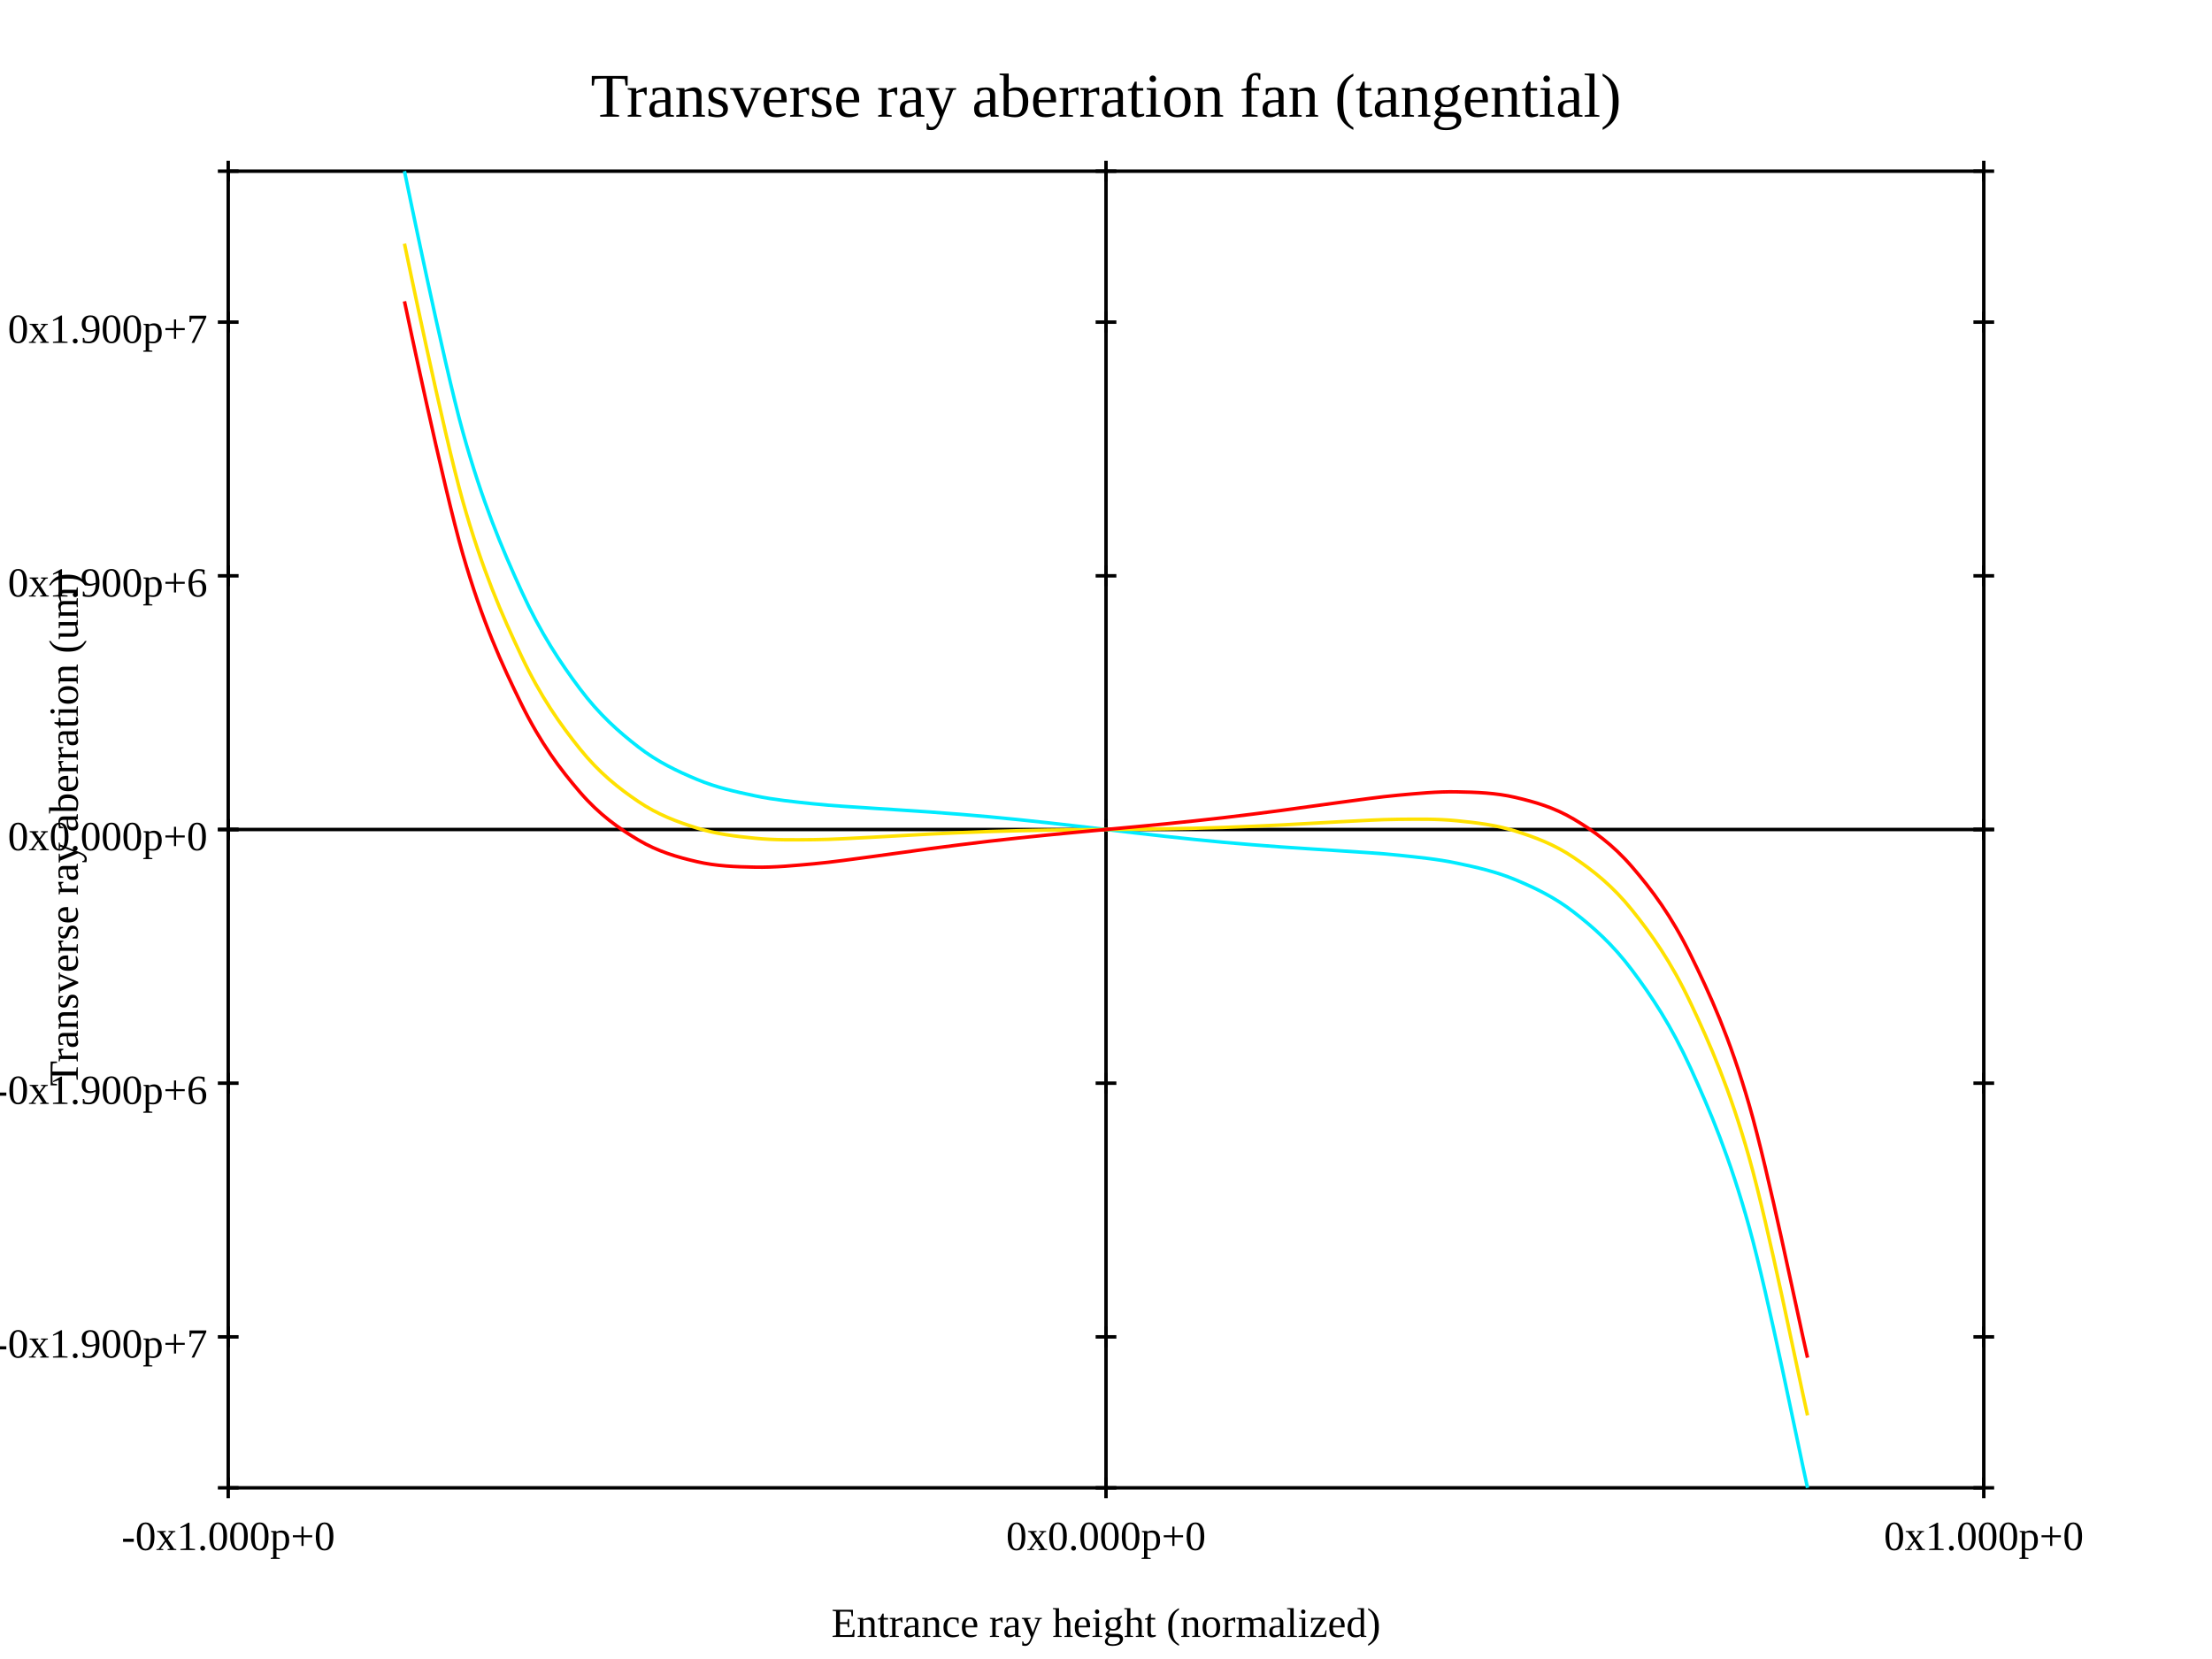
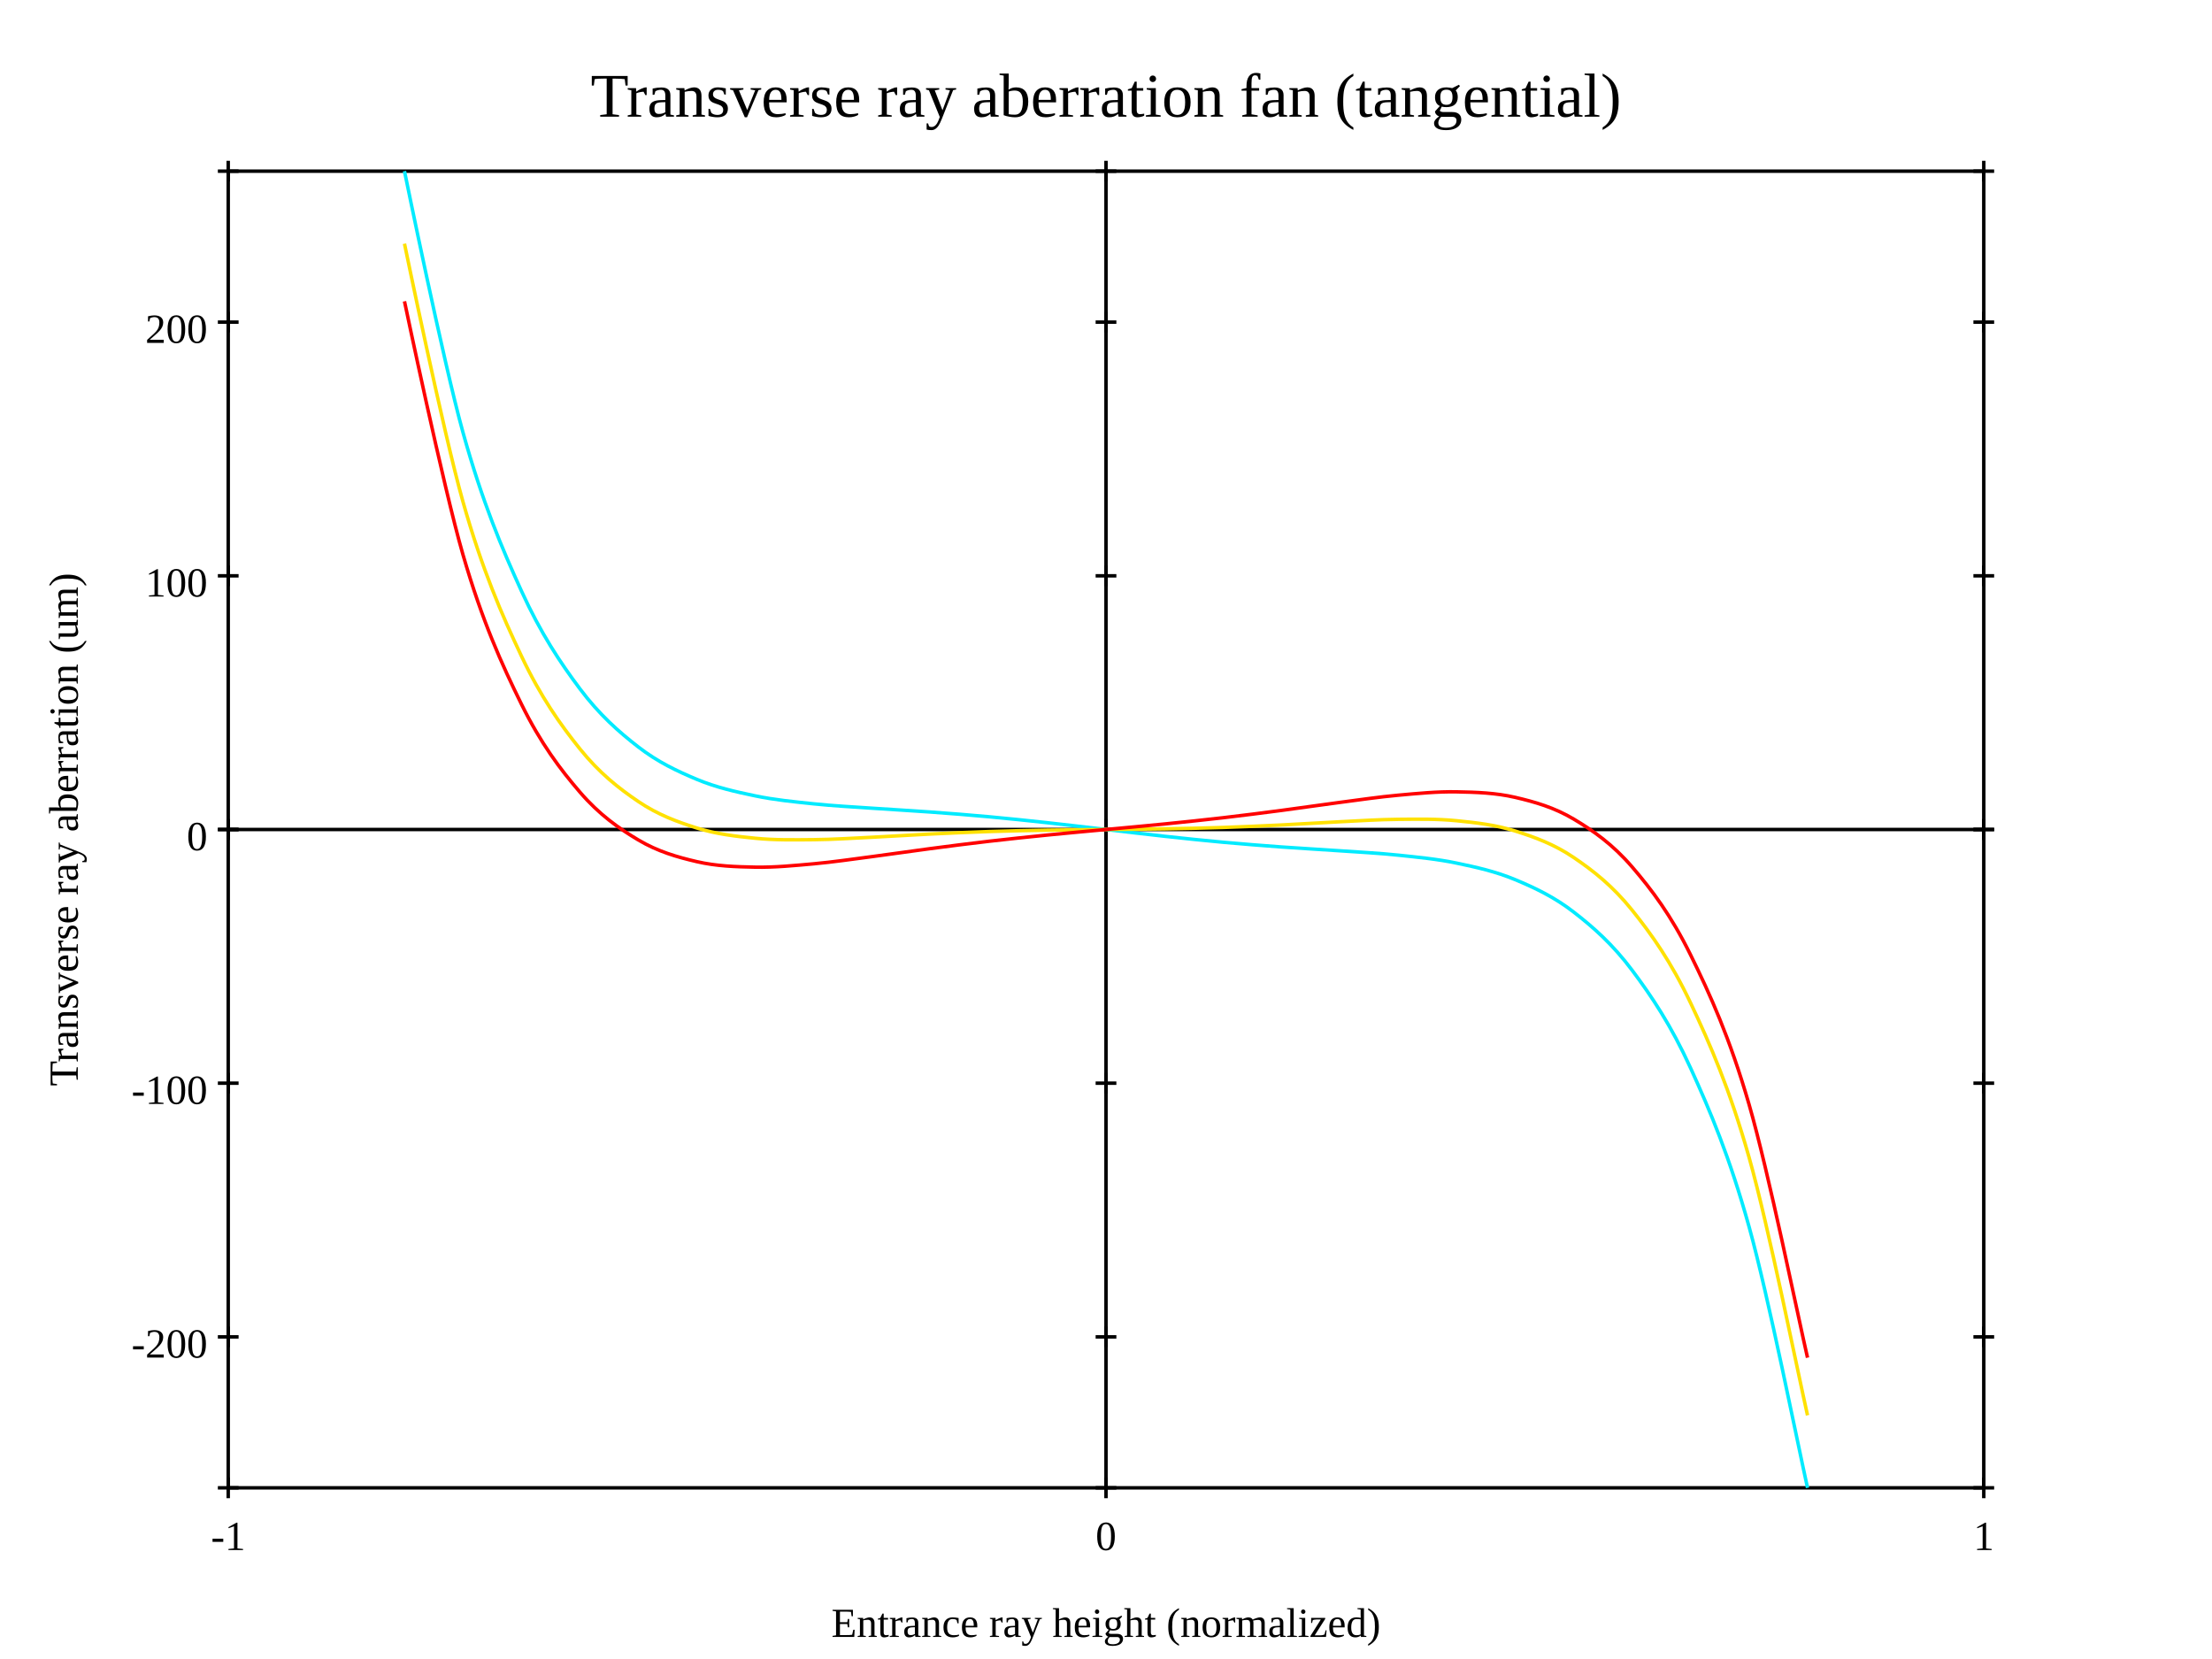
<svg xmlns="http://www.w3.org/2000/svg" xmlns:xlink="http://www.w3.org/1999/xlink" width="640px" height="480px" version="1.1">
  <rect x="0" y="0" width="640" height="480" fill="#ffffff" />
  <defs>
    <g id="dot">
      <line x1="1" y1="1" x2="0" y2="0" />
    </g>
    <g id="cross">
      <line x1="-3" y1="0" x2="3" y2="0" />
      <line x1="0" y1="-3" x2="0" y2="3" />
    </g>
    <g id="square">
      <line x1="-3" y1="-3" x2="-3" y2="3" />
      <line x1="-3" y1="3" x2="3" y2="3" />
      <line x1="3" y1="3" x2="3" y2="-3" />
      <line x1="3" y1="-3" x2="-3" y2="-3" />
    </g>
    <g id="round">
      <ellipse cx="0" cy="0" rx="3" ry="3" fill="none" />
    </g>
    <g id="triangle">
      <line x1="0" y1="-3" x2="-3" y2="3" />
      <line x1="-3" y1="3" x2="3" y2="3" />
      <line x1="0" y1="-3" x2="3" y2="3" />
    </g>
  </defs>
  <polygon fill="none" stroke="#000000" points="66.032,430.476 66.032,49.524 573.968,49.524 573.968,430.476 " />
  <text style="font-size:12;text-align:center;text-anchor:middle;" x="320" y="473.619" fill="#000000">Entrance ray height (normalized)</text>
  <line x1="66.032" y1="240" x2="573.968" y2="240" stroke="#000000" />
  <use x="66.032" y="240" xlink:href="#cross" stroke="#000000" />
  <use x="66.032" y="49.524" xlink:href="#cross" stroke="#000000" />
  <use x="66.032" y="430.476" xlink:href="#cross" stroke="#000000" />
-   <text style="font-size:12;text-align:center;text-anchor:middle;" x="66.032" y="448.476" fill="#000000">-0x1.000p+0</text>
+   <text style="font-size:12;text-align:center;text-anchor:middle;" x="66.032" y="448.476" fill="#000000">-1</text>
  <use x="320" y="240" xlink:href="#cross" stroke="#000000" />
  <use x="320" y="49.524" xlink:href="#cross" stroke="#000000" />
  <use x="320" y="430.476" xlink:href="#cross" stroke="#000000" />
-   <text style="font-size:12;text-align:center;text-anchor:middle;" x="320" y="448.476" fill="#000000">0x0.000p+0</text>
+   <text style="font-size:12;text-align:center;text-anchor:middle;" x="320" y="448.476" fill="#000000">0</text>
  <use x="573.968" y="240" xlink:href="#cross" stroke="#000000" />
  <use x="573.968" y="49.524" xlink:href="#cross" stroke="#000000" />
  <use x="573.968" y="430.476" xlink:href="#cross" stroke="#000000" />
-   <text style="font-size:12;text-align:center;text-anchor:middle;" x="573.968" y="448.476" fill="#000000">0x1.000p+0</text>
+   <text style="font-size:12;text-align:center;text-anchor:middle;" x="573.968" y="448.476" fill="#000000">1</text>
  <text style="font-size:12;text-align:center;text-anchor:middle;" x="16.508" y="246" transform="rotate(-90,16.5079,240)" fill="#000000">Transverse ray aberration (um)</text>
  <line x1="320" y1="430.476" x2="320" y2="49.524" stroke="#000000" />
  <use x="320" y="386.798" xlink:href="#cross" stroke="#000000" />
  <use x="573.968" y="386.798" xlink:href="#cross" stroke="#000000" />
  <use x="66.032" y="386.798" xlink:href="#cross" stroke="#000000" />
-   <text style="font-size:12;text-align:right;text-anchor:end;" x="60.032" y="392.798" fill="#000000">-0x1.900p+7</text>
+   <text style="font-size:12;text-align:right;text-anchor:end;" x="60.032" y="392.798" fill="#000000">-200</text>
  <use x="320" y="313.399" xlink:href="#cross" stroke="#000000" />
  <use x="573.968" y="313.399" xlink:href="#cross" stroke="#000000" />
  <use x="66.032" y="313.399" xlink:href="#cross" stroke="#000000" />
-   <text style="font-size:12;text-align:right;text-anchor:end;" x="60.032" y="319.399" fill="#000000">-0x1.900p+6</text>
+   <text style="font-size:12;text-align:right;text-anchor:end;" x="60.032" y="319.399" fill="#000000">-100</text>
  <use x="320" y="240" xlink:href="#cross" stroke="#000000" />
  <use x="573.968" y="240" xlink:href="#cross" stroke="#000000" />
  <use x="66.032" y="240" xlink:href="#cross" stroke="#000000" />
-   <text style="font-size:12;text-align:right;text-anchor:end;" x="60.032" y="246" fill="#000000">0x0.000p+0</text>
+   <text style="font-size:12;text-align:right;text-anchor:end;" x="60.032" y="246" fill="#000000">0</text>
  <use x="320" y="166.601" xlink:href="#cross" stroke="#000000" />
  <use x="573.968" y="166.601" xlink:href="#cross" stroke="#000000" />
  <use x="66.032" y="166.601" xlink:href="#cross" stroke="#000000" />
-   <text style="font-size:12;text-align:right;text-anchor:end;" x="60.032" y="172.601" fill="#000000">0x1.900p+6</text>
+   <text style="font-size:12;text-align:right;text-anchor:end;" x="60.032" y="172.601" fill="#000000">100</text>
  <use x="320" y="93.202" xlink:href="#cross" stroke="#000000" />
  <use x="573.968" y="93.202" xlink:href="#cross" stroke="#000000" />
  <use x="66.032" y="93.202" xlink:href="#cross" stroke="#000000" />
-   <text style="font-size:12;text-align:right;text-anchor:end;" x="60.032" y="99.202" fill="#000000">0x1.900p+7</text>
+   <text style="font-size:12;text-align:right;text-anchor:end;" x="60.032" y="99.202" fill="#000000">200</text>
  <text style="font-size:18;text-align:center;text-anchor:middle;" x="320" y="33.762" fill="#000000">Transverse ray aberration fan (tangential)</text>
  <path fill="none" stroke="#00ebff" d="M117.029,49.524 S128.305,104.837 133.943,125.078 S145.219,158.601 150.857,170.967 S162.133,191.744 167.771,199.27 S179.048,211.748 184.686,216.118 S195.962,223.128 201.6,225.486 S212.876,229.087 218.514,230.268 S229.79,231.977 235.429,232.573 S246.705,233.444 252.343,233.84 S263.619,234.534 269.257,234.947 S280.533,235.801 286.171,236.317 S297.448,237.429 303.086,238.043 S314.362,239.348 320,240 S331.276,241.343 336.914,241.957 S348.19,243.167 353.829,243.683 S365.105,244.64 370.743,245.053 S382.019,245.764 387.657,246.16 S398.933,246.832 404.571,247.427 S415.848,248.551 421.486,249.732 S432.762,252.155 438.4,254.514 S449.676,259.513 455.314,263.882 S466.59,273.205 472.229,280.73 S483.505,296.668 489.143,309.033 S500.419,334.682 506.057,354.922 S520.152,417.884 522.971,430.476 " />
  <path fill="none" stroke="#ffe100" d="M117.029,70.508 S128.305,125.265 133.943,145.147 S145.219,177.883 150.857,189.801 S162.133,209.638 167.771,216.655 S179.048,228.087 184.686,231.904 S195.962,237.789 201.6,239.56 S212.876,241.969 218.514,242.533 S229.79,242.992 235.429,242.943 S246.705,242.511 252.343,242.239 S263.619,241.583 269.257,241.308 S280.533,240.776 286.171,240.589 S297.448,240.287 303.086,240.188 S314.362,240.063 320,240 S331.276,239.91 336.914,239.812 S348.19,239.598 353.829,239.411 S365.105,238.967 370.743,238.692 S382.019,238.034 387.657,237.761 S398.933,237.106 404.571,237.057 S415.848,236.903 421.486,237.467 S432.762,238.669 438.4,240.44 S449.676,244.278 455.314,248.096 S466.59,256.328 472.229,263.345 S483.505,278.281 489.143,290.199 S500.419,314.97 506.057,334.853 S520.152,397.052 522.971,409.492 " />
  <path fill="none" stroke="#ff0000" d="M117.029,87.182 S128.305,141.037 133.943,160.458 S145.219,192.261 150.857,203.712 S162.133,222.613 167.771,229.165 S179.048,239.669 184.686,243.024 S195.962,247.987 201.6,249.298 S212.876,250.79 218.514,250.894 S229.79,250.435 235.429,249.926 S246.705,248.573 252.343,247.839 S263.619,246.257 269.257,245.518 S280.533,244.054 286.171,243.4 S297.448,242.162 303.086,241.596 S314.362,240.532 320,240 S331.276,238.971 336.914,238.404 S348.19,237.254 353.829,236.6 S365.105,235.222 370.743,234.482 S382.019,232.896 387.657,232.161 S398.933,230.583 404.571,230.074 S415.848,229.001 421.486,229.106 S432.762,229.39 438.4,230.702 S449.676,233.62 455.314,236.976 S466.59,244.283 472.229,250.835 S483.505,264.836 489.143,276.288 S500.419,300.12 506.057,319.542 S520.152,380.605 522.971,392.818 " />
</svg>
